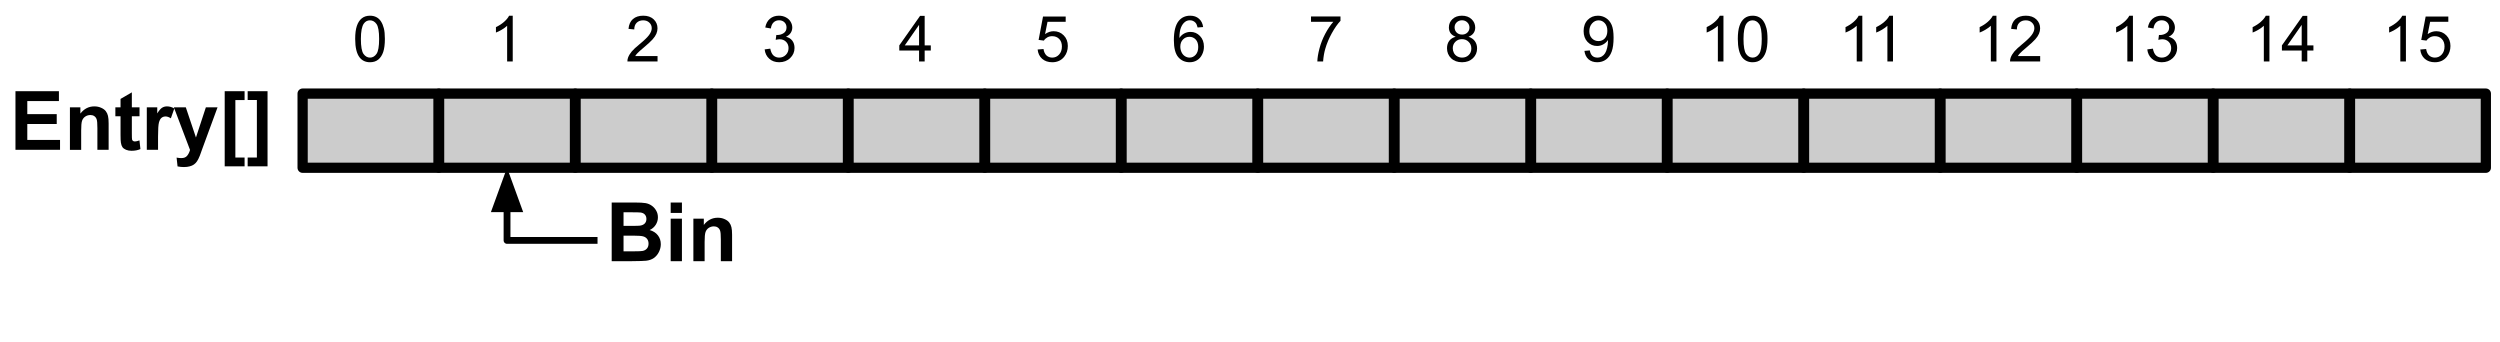
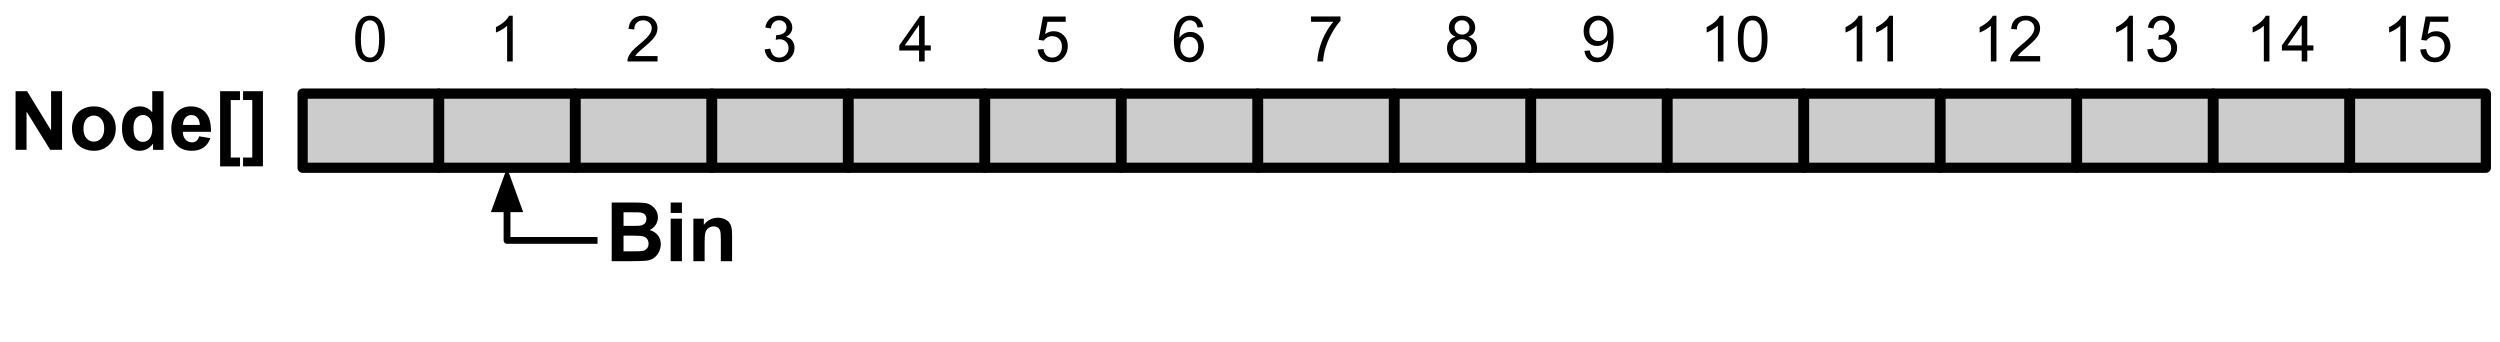
<svg xmlns="http://www.w3.org/2000/svg" version="1.1" viewBox="0.0 0.0 732.643 100.0" fill="none" stroke="none" stroke-linecap="square" stroke-miterlimit="10">
  <clipPath id="p.0">
    <path d="m0 0l732.643 0l0 100.0l-732.643 0l0 -100.0z" clip-rule="nonzero" />
  </clipPath>
  <g clip-path="url(#p.0)">
    <path fill="#000000" fill-opacity="0.0" d="m0 0l732.643 0l0 100.0l-732.643 0z" fill-rule="evenodd" />
    <path fill="#cccccc" d="m88.685 27.43l39.811 0l0 21.732l-39.811 0z" fill-rule="evenodd" />
    <path stroke="#000000" stroke-width="3.0" stroke-linejoin="round" stroke-linecap="butt" d="m88.685 27.43l39.811 0l0 21.732l-39.811 0z" fill-rule="evenodd" />
    <path fill="#000000" fill-opacity="0.0" d="m88.496 -8.913l40.0 0l0 40.0l-40.0 0z" fill-rule="evenodd" />
    <path fill="#000000" d="m104.089 11.413q0 -2.359 0.484 -3.797q0.484 -1.453 1.438 -2.234q0.969 -0.781 2.422 -0.781q1.078 0 1.891 0.438q0.812 0.422 1.328 1.25q0.531 0.812 0.828 1.984q0.312 1.156 0.312 3.141q0 2.359 -0.484 3.812q-0.484 1.438 -1.453 2.234q-0.953 0.781 -2.422 0.781q-1.922 0 -3.031 -1.391q-1.312 -1.672 -1.312 -5.438zm1.672 0q0 3.297 0.766 4.391q0.781 1.078 1.906 1.078q1.141 0 1.906 -1.094q0.766 -1.094 0.766 -4.375q0 -3.297 -0.766 -4.375q-0.766 -1.078 -1.922 -1.078q-1.125 0 -1.797 0.953q-0.859 1.219 -0.859 4.5z" fill-rule="nonzero" />
    <path fill="#cccccc" d="m128.685 27.43l39.811 0l0 21.732l-39.811 0z" fill-rule="evenodd" />
    <path stroke="#000000" stroke-width="3.0" stroke-linejoin="round" stroke-linecap="butt" d="m128.685 27.43l39.811 0l0 21.732l-39.811 0z" fill-rule="evenodd" />
    <path fill="#000000" fill-opacity="0.0" d="m128.496 -8.913l40.0 0l0 40.0l-40.0 0z" fill-rule="evenodd" />
    <path fill="#000000" d="m150.261 18.007l-1.641 0l0 -10.453q-0.594 0.563 -1.562 1.141q-0.953 0.562 -1.719 0.844l0 -1.594q1.375 -0.641 2.406 -1.562q1.031 -0.922 1.453 -1.781l1.062 0l0 13.406z" fill-rule="nonzero" />
    <path fill="#cccccc" d="m168.685 27.43l39.811 0l0 21.732l-39.811 0z" fill-rule="evenodd" />
    <path stroke="#000000" stroke-width="3.0" stroke-linejoin="round" stroke-linecap="butt" d="m168.685 27.43l39.811 0l0 21.732l-39.811 0z" fill-rule="evenodd" />
    <path fill="#000000" fill-opacity="0.0" d="m168.496 -8.913l40.0 0l0 40.0l-40.0 0z" fill-rule="evenodd" />
    <path fill="#000000" d="m192.699 16.428l0 1.578l-8.828 0q-0.016 -0.594 0.188 -1.141q0.344 -0.906 1.078 -1.781q0.75 -0.875 2.156 -2.016q2.172 -1.781 2.938 -2.828q0.766 -1.047 0.766 -1.969q0 -0.984 -0.703 -1.641q-0.688 -0.672 -1.812 -0.672q-1.188 0 -1.906 0.719q-0.703 0.703 -0.703 1.953l-1.688 -0.172q0.172 -1.891 1.297 -2.875q1.141 -0.984 3.031 -0.984q1.922 0 3.047 1.062q1.125 1.062 1.125 2.641q0 0.797 -0.328 1.578q-0.328 0.781 -1.094 1.641q-0.75 0.844 -2.531 2.344q-1.469 1.234 -1.891 1.688q-0.422 0.438 -0.688 0.875l6.547 0z" fill-rule="nonzero" />
    <path fill="#cccccc" d="m208.685 27.43l39.811 0l0 21.732l-39.811 0z" fill-rule="evenodd" />
    <path stroke="#000000" stroke-width="3.0" stroke-linejoin="round" stroke-linecap="butt" d="m208.685 27.43l39.811 0l0 21.732l-39.811 0z" fill-rule="evenodd" />
    <path fill="#000000" fill-opacity="0.0" d="m208.496 -8.913l40.0 0l0 40.0l-40.0 0z" fill-rule="evenodd" />
    <path fill="#000000" d="m224.089 14.475l1.641 -0.219q0.281 1.406 0.953 2.016q0.688 0.609 1.656 0.609q1.156 0 1.953 -0.797q0.797 -0.797 0.797 -1.984q0 -1.125 -0.734 -1.859q-0.734 -0.734 -1.875 -0.734q-0.469 0 -1.156 0.172l0.188 -1.438q0.156 0.016 0.266 0.016q1.047 0 1.875 -0.547q0.844 -0.547 0.844 -1.672q0 -0.906 -0.609 -1.5q-0.609 -0.594 -1.578 -0.594q-0.953 0 -1.594 0.609q-0.641 0.594 -0.812 1.797l-1.641 -0.297q0.297 -1.641 1.359 -2.547q1.062 -0.906 2.656 -0.906q1.094 0 2.0 0.469q0.922 0.469 1.406 1.281q0.5 0.812 0.5 1.719q0 0.859 -0.469 1.578q-0.469 0.703 -1.375 1.125q1.188 0.281 1.844 1.141q0.656 0.859 0.656 2.156q0 1.734 -1.281 2.953q-1.266 1.219 -3.219 1.219q-1.766 0 -2.922 -1.047q-1.156 -1.047 -1.328 -2.719z" fill-rule="nonzero" />
    <path fill="#cccccc" d="m248.685 27.43l39.811 0l0 21.732l-39.811 0z" fill-rule="evenodd" />
    <path stroke="#000000" stroke-width="3.0" stroke-linejoin="round" stroke-linecap="butt" d="m248.685 27.43l39.811 0l0 21.732l-39.811 0z" fill-rule="evenodd" />
    <path fill="#000000" fill-opacity="0.0" d="m248.496 -8.913l40.0 0l0 40.0l-40.0 0z" fill-rule="evenodd" />
    <path fill="#000000" d="m269.339 18.007l0 -3.203l-5.797 0l0 -1.5l6.094 -8.656l1.344 0l0 8.656l1.797 0l0 1.5l-1.797 0l0 3.203l-1.641 0zm0 -4.703l0 -6.016l-4.188 6.016l4.188 0z" fill-rule="nonzero" />
    <path fill="#cccccc" d="m288.685 27.43l39.811 0l0 21.732l-39.811 0z" fill-rule="evenodd" />
    <path stroke="#000000" stroke-width="3.0" stroke-linejoin="round" stroke-linecap="butt" d="m288.685 27.43l39.811 0l0 21.732l-39.811 0z" fill-rule="evenodd" />
    <path fill="#000000" fill-opacity="0.0" d="m288.496 -8.913l40.0 0l0 40.0l-40.0 0z" fill-rule="evenodd" />
    <path fill="#000000" d="m304.089 14.507l1.719 -0.141q0.188 1.25 0.875 1.891q0.703 0.625 1.688 0.625q1.188 0 2.0 -0.891q0.828 -0.891 0.828 -2.359q0 -1.406 -0.797 -2.219q-0.781 -0.812 -2.062 -0.812q-0.781 0 -1.422 0.359q-0.641 0.359 -1.0 0.938l-1.547 -0.203l1.297 -6.859l6.641 0l0 1.562l-5.328 0l-0.719 3.594q1.203 -0.844 2.516 -0.844q1.75 0 2.953 1.219q1.203 1.203 1.203 3.109q0 1.812 -1.047 3.141q-1.297 1.625 -3.516 1.625q-1.812 0 -2.969 -1.016q-1.156 -1.031 -1.312 -2.719z" fill-rule="nonzero" />
    <path fill="#cccccc" d="m328.685 27.43l39.811 0l0 21.732l-39.811 0z" fill-rule="evenodd" />
    <path stroke="#000000" stroke-width="3.0" stroke-linejoin="round" stroke-linecap="butt" d="m328.685 27.43l39.811 0l0 21.732l-39.811 0z" fill-rule="evenodd" />
    <path fill="#000000" fill-opacity="0.0" d="m328.496 -8.913l40.0 0l0 40.0l-40.0 0z" fill-rule="evenodd" />
    <path fill="#000000" d="m352.589 7.928l-1.625 0.125q-0.219 -0.969 -0.625 -1.406q-0.656 -0.703 -1.641 -0.703q-0.781 0 -1.375 0.438q-0.766 0.562 -1.219 1.656q-0.453 1.078 -0.469 3.078q0.594 -0.891 1.453 -1.328q0.859 -0.438 1.797 -0.438q1.641 0 2.781 1.203q1.156 1.203 1.156 3.109q0 1.266 -0.547 2.344q-0.531 1.078 -1.484 1.656q-0.938 0.578 -2.141 0.578q-2.062 0 -3.359 -1.5q-1.281 -1.516 -1.281 -4.984q0 -3.875 1.422 -5.625q1.25 -1.531 3.375 -1.531q1.562 0 2.562 0.891q1.016 0.875 1.219 2.438zm-6.688 5.75q0 0.844 0.359 1.625q0.359 0.766 1.0 1.172q0.641 0.406 1.359 0.406q1.031 0 1.781 -0.828q0.75 -0.844 0.75 -2.281q0 -1.391 -0.734 -2.188q-0.734 -0.797 -1.859 -0.797q-1.109 0 -1.891 0.797q-0.766 0.797 -0.766 2.094z" fill-rule="nonzero" />
    <path fill="#cccccc" d="m368.685 27.43l39.811 0l0 21.732l-39.811 0z" fill-rule="evenodd" />
    <path stroke="#000000" stroke-width="3.0" stroke-linejoin="round" stroke-linecap="butt" d="m368.685 27.43l39.811 0l0 21.732l-39.811 0z" fill-rule="evenodd" />
    <path fill="#000000" fill-opacity="0.0" d="m368.496 -8.913l40.0 0l0 40.0l-40.0 0z" fill-rule="evenodd" />
    <path fill="#000000" d="m384.199 6.397l0 -1.578l8.641 0l0 1.281q-1.281 1.359 -2.531 3.609q-1.25 2.25 -1.938 4.625q-0.484 1.672 -0.625 3.672l-1.688 0q0.031 -1.578 0.625 -3.812q0.594 -2.234 1.688 -4.297q1.109 -2.078 2.359 -3.5l-6.531 0z" fill-rule="nonzero" />
    <path fill="#cccccc" d="m408.685 27.43l39.811 0l0 21.732l-39.811 0z" fill-rule="evenodd" />
    <path stroke="#000000" stroke-width="3.0" stroke-linejoin="round" stroke-linecap="butt" d="m408.685 27.43l39.811 0l0 21.732l-39.811 0z" fill-rule="evenodd" />
    <path fill="#000000" fill-opacity="0.0" d="m408.496 -8.913l40.0 0l0 40.0l-40.0 0z" fill-rule="evenodd" />
    <path fill="#000000" d="m426.605 10.772q-1.016 -0.375 -1.516 -1.062q-0.484 -0.703 -0.484 -1.672q0 -1.453 1.047 -2.438q1.047 -1.0 2.781 -1.0q1.75 0 2.812 1.016q1.078 1.016 1.078 2.469q0 0.938 -0.5 1.625q-0.484 0.688 -1.469 1.062q1.219 0.391 1.859 1.281q0.656 0.891 0.656 2.141q0 1.703 -1.219 2.875q-1.219 1.172 -3.188 1.172q-1.984 0 -3.203 -1.172q-1.203 -1.172 -1.203 -2.922q0 -1.312 0.656 -2.188q0.672 -0.875 1.891 -1.188zm-0.328 -2.781q0 0.938 0.609 1.547q0.609 0.594 1.594 0.594q0.938 0 1.547 -0.594q0.609 -0.594 0.609 -1.453q0 -0.906 -0.625 -1.516q-0.625 -0.625 -1.562 -0.625q-0.938 0 -1.562 0.609q-0.609 0.594 -0.609 1.438zm-0.531 6.156q0 0.703 0.328 1.359q0.344 0.656 1.0 1.016q0.656 0.359 1.406 0.359q1.172 0 1.938 -0.75q0.766 -0.75 0.766 -1.922q0 -1.188 -0.797 -1.953q-0.781 -0.781 -1.953 -0.781q-1.156 0 -1.922 0.766q-0.766 0.766 -0.766 1.906z" fill-rule="nonzero" />
    <path fill="#cccccc" d="m448.685 27.43l39.811 0l0 21.732l-39.811 0z" fill-rule="evenodd" />
    <path stroke="#000000" stroke-width="3.0" stroke-linejoin="round" stroke-linecap="butt" d="m448.685 27.43l39.811 0l0 21.732l-39.811 0z" fill-rule="evenodd" />
    <path fill="#000000" fill-opacity="0.0" d="m448.496 -8.913l40.0 0l0 40.0l-40.0 0z" fill-rule="evenodd" />
    <path fill="#000000" d="m464.324 14.913l1.578 -0.141q0.203 1.109 0.766 1.609q0.562 0.5 1.453 0.5q0.75 0 1.312 -0.344q0.578 -0.344 0.938 -0.922q0.375 -0.578 0.609 -1.562q0.25 -0.984 0.25 -2.0q0 -0.109 0 -0.328q-0.5 0.781 -1.359 1.266q-0.844 0.484 -1.828 0.484q-1.672 0 -2.812 -1.203q-1.141 -1.203 -1.141 -3.172q0 -2.031 1.188 -3.266q1.203 -1.234 3.0 -1.234q1.312 0 2.391 0.703q1.078 0.703 1.641 2.0q0.562 1.297 0.562 3.75q0 2.562 -0.562 4.078q-0.562 1.516 -1.656 2.312q-1.094 0.797 -2.578 0.797q-1.562 0 -2.562 -0.875q-0.984 -0.875 -1.188 -2.453zm6.719 -5.891q0 -1.406 -0.75 -2.234q-0.75 -0.828 -1.812 -0.828q-1.094 0 -1.906 0.891q-0.812 0.891 -0.812 2.313q0 1.281 0.766 2.078q0.781 0.797 1.906 0.797q1.141 0 1.875 -0.797q0.734 -0.797 0.734 -2.219z" fill-rule="nonzero" />
    <path fill="#cccccc" d="m488.685 27.43l39.811 0l0 21.732l-39.811 0z" fill-rule="evenodd" />
    <path stroke="#000000" stroke-width="3.0" stroke-linejoin="round" stroke-linecap="butt" d="m488.685 27.43l39.811 0l0 21.732l-39.811 0z" fill-rule="evenodd" />
    <path fill="#000000" fill-opacity="0.0" d="m488.496 -8.913l40 0l0 40.0l-40 0z" fill-rule="evenodd" />
    <path fill="#000000" d="m505.073 18.007l-1.641 0l0 -10.453q-0.594 0.563 -1.562 1.141q-0.953 0.562 -1.719 0.844l0 -1.594q1.375 -0.641 2.406 -1.562q1.031 -0.922 1.453 -1.781l1.062 0l0 13.406zm4.204 -6.594q0 -2.359 0.484 -3.797q0.484 -1.453 1.438 -2.234q0.969 -0.781 2.422 -0.781q1.078 0 1.891 0.438q0.812 0.422 1.328 1.25q0.531 0.812 0.828 1.984q0.312 1.156 0.312 3.141q0 2.359 -0.484 3.812q-0.484 1.438 -1.453 2.234q-0.953 0.781 -2.422 0.781q-1.922 0 -3.031 -1.391q-1.312 -1.672 -1.312 -5.438zm1.672 0q0 3.297 0.766 4.391q0.781 1.078 1.906 1.078q1.141 0 1.906 -1.094q0.766 -1.094 0.766 -4.375q0 -3.297 -0.766 -4.375q-0.766 -1.078 -1.922 -1.078q-1.125 0 -1.797 0.953q-0.859 1.219 -0.859 4.5z" fill-rule="nonzero" />
    <path fill="#cccccc" d="m528.685 27.43l39.811 0l0 21.732l-39.811 0z" fill-rule="evenodd" />
    <path stroke="#000000" stroke-width="3.0" stroke-linejoin="round" stroke-linecap="butt" d="m528.685 27.43l39.811 0l0 21.732l-39.811 0z" fill-rule="evenodd" />
    <path fill="#000000" fill-opacity="0.0" d="m528.496 -8.913l40.0 0l0 40.0l-40.0 0z" fill-rule="evenodd" />
    <path fill="#000000" d="m545.766 18.007l-1.641 0l0 -10.453q-0.594 0.563 -1.562 1.141q-0.953 0.562 -1.719 0.844l0 -1.594q1.375 -0.641 2.406 -1.562q1.031 -0.922 1.453 -1.781l1.062 0l0 13.406zm8.99 0l-1.641 0l0 -10.453q-0.594 0.563 -1.562 1.141q-0.953 0.562 -1.719 0.844l0 -1.594q1.375 -0.641 2.406 -1.562q1.031 -0.922 1.453 -1.781l1.062 0l0 13.406z" fill-rule="nonzero" />
    <path fill="#cccccc" d="m568.685 27.43l39.811 0l0 21.732l-39.811 0z" fill-rule="evenodd" />
    <path stroke="#000000" stroke-width="3.0" stroke-linejoin="round" stroke-linecap="butt" d="m568.685 27.43l39.811 0l0 21.732l-39.811 0z" fill-rule="evenodd" />
    <path fill="#000000" fill-opacity="0.0" d="m568.496 -8.913l40.0 0l0 40.0l-40.0 0z" fill-rule="evenodd" />
    <path fill="#000000" d="m585.073 18.007l-1.641 0l0 -10.453q-0.594 0.563 -1.562 1.141q-0.953 0.562 -1.719 0.844l0 -1.594q1.375 -0.641 2.406 -1.562q1.031 -0.922 1.453 -1.781l1.062 0l0 13.406zm12.813 -1.578l0 1.578l-8.828 0q-0.016 -0.594 0.188 -1.141q0.344 -0.906 1.078 -1.781q0.75 -0.875 2.156 -2.016q2.172 -1.781 2.938 -2.828q0.766 -1.047 0.766 -1.969q0 -0.984 -0.703 -1.641q-0.688 -0.672 -1.812 -0.672q-1.188 0 -1.906 0.719q-0.703 0.703 -0.703 1.953l-1.688 -0.172q0.172 -1.891 1.297 -2.875q1.141 -0.984 3.031 -0.984q1.922 0 3.047 1.062q1.125 1.062 1.125 2.641q0 0.797 -0.328 1.578q-0.328 0.781 -1.094 1.641q-0.75 0.844 -2.531 2.344q-1.469 1.234 -1.891 1.688q-0.422 0.438 -0.688 0.875l6.547 0z" fill-rule="nonzero" />
    <path fill="#cccccc" d="m608.685 27.43l39.811 0l0 21.732l-39.811 0z" fill-rule="evenodd" />
    <path stroke="#000000" stroke-width="3.0" stroke-linejoin="round" stroke-linecap="butt" d="m608.685 27.43l39.811 0l0 21.732l-39.811 0z" fill-rule="evenodd" />
    <path fill="#000000" fill-opacity="0.0" d="m608.496 -8.913l40.0 0l0 40.0l-40.0 0z" fill-rule="evenodd" />
    <path fill="#000000" d="m625.073 18.007l-1.641 0l0 -10.453q-0.594 0.563 -1.562 1.141q-0.953 0.562 -1.719 0.844l0 -1.594q1.375 -0.641 2.406 -1.562q1.031 -0.922 1.453 -1.781l1.062 0l0 13.406zm4.204 -3.531l1.641 -0.219q0.281 1.406 0.953 2.016q0.688 0.609 1.656 0.609q1.156 0 1.953 -0.797q0.797 -0.797 0.797 -1.984q0 -1.125 -0.734 -1.859q-0.734 -0.734 -1.875 -0.734q-0.469 0 -1.156 0.172l0.188 -1.438q0.156 0.016 0.266 0.016q1.047 0 1.875 -0.547q0.844 -0.547 0.844 -1.672q0 -0.906 -0.609 -1.5q-0.609 -0.594 -1.578 -0.594q-0.953 0 -1.594 0.609q-0.641 0.594 -0.812 1.797l-1.641 -0.297q0.297 -1.641 1.359 -2.547q1.062 -0.906 2.656 -0.906q1.094 0 2.0 0.469q0.922 0.469 1.406 1.281q0.5 0.812 0.5 1.719q0 0.859 -0.469 1.578q-0.469 0.703 -1.375 1.125q1.188 0.281 1.844 1.141q0.656 0.859 0.656 2.156q0 1.734 -1.281 2.953q-1.266 1.219 -3.219 1.219q-1.766 0 -2.922 -1.047q-1.156 -1.047 -1.328 -2.719z" fill-rule="nonzero" />
    <path fill="#cccccc" d="m648.685 27.43l39.811 0l0 21.732l-39.811 0z" fill-rule="evenodd" />
    <path stroke="#000000" stroke-width="3.0" stroke-linejoin="round" stroke-linecap="butt" d="m648.685 27.43l39.811 0l0 21.732l-39.811 0z" fill-rule="evenodd" />
    <path fill="#000000" fill-opacity="0.0" d="m648.496 -8.913l40.0 0l0 40.0l-40.0 0z" fill-rule="evenodd" />
    <path fill="#000000" d="m665.073 18.007l-1.641 0l0 -10.453q-0.594 0.563 -1.562 1.141q-0.953 0.562 -1.719 0.844l0 -1.594q1.375 -0.641 2.406 -1.562q1.031 -0.922 1.453 -1.781l1.062 0l0 13.406zm9.454 0l0 -3.203l-5.797 0l0 -1.5l6.094 -8.656l1.344 0l0 8.656l1.797 0l0 1.5l-1.797 0l0 3.203l-1.641 0zm0 -4.703l0 -6.016l-4.188 6.016l4.188 0z" fill-rule="nonzero" />
    <path fill="#cccccc" d="m688.685 27.43l39.811 0l0 21.732l-39.811 0z" fill-rule="evenodd" />
    <path stroke="#000000" stroke-width="3.0" stroke-linejoin="round" stroke-linecap="butt" d="m688.685 27.43l39.811 0l0 21.732l-39.811 0z" fill-rule="evenodd" />
    <path fill="#000000" fill-opacity="0.0" d="m688.496 -8.913l40.0 0l0 40.0l-40.0 0z" fill-rule="evenodd" />
    <path fill="#000000" d="m705.073 18.007l-1.641 0l0 -10.453q-0.594 0.563 -1.562 1.141q-0.953 0.562 -1.719 0.844l0 -1.594q1.375 -0.641 2.406 -1.562q1.031 -0.922 1.453 -1.781l1.062 0l0 13.406zm4.204 -3.5l1.719 -0.141q0.188 1.25 0.875 1.891q0.703 0.625 1.688 0.625q1.188 0 2.0 -0.891q0.828 -0.891 0.828 -2.359q0 -1.406 -0.797 -2.219q-0.781 -0.812 -2.062 -0.812q-0.781 0 -1.422 0.359q-0.641 0.359 -1.0 0.938l-1.547 -0.203l1.297 -6.859l6.641 0l0 1.562l-5.328 0l-0.719 3.594q1.203 -0.844 2.516 -0.844q1.75 0 2.953 1.219q1.203 1.203 1.203 3.109q0 1.812 -1.047 3.141q-1.297 1.625 -3.516 1.625q-1.812 0 -2.969 -1.016q-1.156 -1.031 -1.312 -2.719z" fill-rule="nonzero" />
    <path fill="#000000" fill-opacity="0.0" d="m-6.218 11.869l110.362 0l0 43.528l-110.362 0z" fill-rule="evenodd" />
-     <path fill="#000000" d="m4.532 43.909l0 -17.188l12.734 0l0 2.906l-9.266 0l0 3.812l8.625 0l0 2.891l-8.625 0l0 4.688l9.594 0l0 2.891l-13.062 0zm27.305 0l-3.297 0l0 -6.359q0 -2.016 -0.219 -2.594q-0.203 -0.594 -0.688 -0.922q-0.469 -0.328 -1.125 -0.328q-0.859 0 -1.547 0.469q-0.672 0.469 -0.922 1.25q-0.25 0.766 -0.25 2.844l0 5.641l-3.297 0l0 -12.453l3.062 0l0 1.828q1.625 -2.109 4.094 -2.109q1.094 0 1.984 0.406q0.906 0.391 1.375 1.0q0.469 0.609 0.641 1.391q0.188 0.766 0.188 2.203l0 7.734zm9.051 -12.453l0 2.625l-2.25 0l0 5.016q0 1.531 0.062 1.781q0.062 0.25 0.281 0.422q0.234 0.156 0.562 0.156q0.453 0 1.328 -0.312l0.281 2.547q-1.156 0.5 -2.609 0.5q-0.891 0 -1.609 -0.297q-0.703 -0.297 -1.047 -0.766q-0.328 -0.484 -0.453 -1.297q-0.109 -0.578 -0.109 -2.312l0 -5.438l-1.516 0l0 -2.625l1.516 0l0 -2.469l3.312 -1.922l0 4.391l2.25 0zm5.43 12.453l-3.297 0l0 -12.453l3.062 0l0 1.781q0.781 -1.266 1.406 -1.656q0.641 -0.406 1.438 -0.406q1.125 0 2.156 0.625l-1.016 2.875q-0.828 -0.547 -1.547 -0.547q-0.688 0 -1.172 0.391q-0.484 0.375 -0.766 1.375q-0.266 1.0 -0.266 4.172l0 3.844zm4.637 -12.453l3.5 0l2.969 8.844l2.906 -8.844l3.422 0l-4.406 11.984l-0.781 2.172q-0.438 1.094 -0.828 1.656q-0.391 0.578 -0.906 0.938q-0.5 0.359 -1.25 0.547q-0.734 0.203 -1.672 0.203q-0.953 0 -1.875 -0.188l-0.281 -2.578q0.766 0.141 1.391 0.141q1.141 0 1.688 -0.672q0.562 -0.672 0.859 -1.719l-4.734 -12.484zm14.895 17.297l0 -22.031l5.828 0l0 2.594l-2.703 0l0 16.844l2.703 0l0 2.594l-5.828 0zm12.555 -22.031l0 22.031l-5.828 0l0 -2.594l2.703 0l0 -16.859l-2.703 0l0 -2.578l5.828 0z" fill-rule="nonzero" />
+     <path fill="#000000" d="m4.563 43.909l0 -17.188l3.375 0l7.031 11.484l0 -11.484l3.219 0l0 17.188l-3.469 0l-6.938 -11.203l0 11.203l-3.219 0zm16.52 -6.406q0 -1.641 0.797 -3.172q0.812 -1.531 2.297 -2.344q1.484 -0.812 3.312 -0.812q2.828 0 4.625 1.844q1.812 1.828 1.812 4.625q0 2.828 -1.828 4.688q-1.828 1.859 -4.594 1.859q-1.703 0 -3.266 -0.766q-1.547 -0.781 -2.359 -2.266q-0.797 -1.5 -0.797 -3.656zm3.375 0.188q0 1.844 0.875 2.828q0.875 0.984 2.172 0.984q1.281 0 2.156 -0.984q0.875 -0.984 0.875 -2.859q0 -1.828 -0.875 -2.812q-0.875 -0.984 -2.156 -0.984q-1.297 0 -2.172 0.984q-0.875 0.984 -0.875 2.844zm23.457 6.219l-3.062 0l0 -1.828q-0.766 1.062 -1.797 1.594q-1.031 0.516 -2.094 0.516q-2.141 0 -3.672 -1.719q-1.531 -1.734 -1.531 -4.828q0 -3.172 1.484 -4.812q1.5 -1.656 3.766 -1.656q2.094 0 3.609 1.734l0 -6.188l3.297 0l0 17.188zm-8.797 -6.5q0 2.0 0.562 2.891q0.797 1.281 2.219 1.281q1.141 0 1.938 -0.953q0.797 -0.969 0.797 -2.891q0 -2.156 -0.781 -3.094q-0.766 -0.938 -1.969 -0.938q-1.172 0 -1.969 0.938q-0.797 0.922 -0.797 2.766zm19.254 2.531l3.281 0.562q-0.641 1.797 -2.016 2.75q-1.359 0.938 -3.406 0.938q-3.25 0 -4.797 -2.125q-1.234 -1.703 -1.234 -4.281q0 -3.094 1.609 -4.844q1.625 -1.766 4.094 -1.766q2.781 0 4.375 1.844q1.609 1.828 1.547 5.609l-8.25 0q0.031 1.469 0.797 2.281q0.766 0.812 1.891 0.812q0.781 0 1.297 -0.422q0.531 -0.422 0.812 -1.359zm0.188 -3.328q-0.047 -1.422 -0.75 -2.156q-0.703 -0.75 -1.703 -0.75q-1.078 0 -1.781 0.781q-0.703 0.781 -0.688 2.125l4.922 0zm5.941 12.141l0 -22.031l5.828 0l0 2.594l-2.703 0l0 16.844l2.703 0l0 2.594l-5.828 0zm12.555 -22.031l0 22.031l-5.828 0l0 -2.594l2.703 0l0 -16.859l-2.703 0l0 -2.578l5.828 0z" fill-rule="nonzero" />
    <path fill="#000000" fill-opacity="0.0" d="m168.496 44.499l74.646 0l0 46.11l-74.646 0z" fill-rule="evenodd" />
    <path fill="#000000" d="m179.262 59.351l6.859 0q2.047 0 3.047 0.172q1.0 0.172 1.781 0.719q0.797 0.531 1.328 1.438q0.531 0.891 0.531 2.0q0 1.203 -0.656 2.219q-0.656 1.0 -1.766 1.516q1.578 0.453 2.422 1.562q0.844 1.094 0.844 2.578q0 1.172 -0.547 2.281q-0.547 1.109 -1.5 1.781q-0.938 0.656 -2.312 0.797q-0.875 0.094 -4.188 0.125l-5.844 0l0 -17.188zm3.469 2.859l0 3.984l2.266 0q2.031 0 2.516 -0.062q0.891 -0.109 1.406 -0.609q0.516 -0.516 0.516 -1.344q0 -0.797 -0.453 -1.297q-0.438 -0.5 -1.297 -0.609q-0.516 -0.062 -2.969 -0.062l-1.984 0zm0 6.844l0 4.594l3.203 0q1.875 0 2.375 -0.109q0.781 -0.141 1.266 -0.688q0.484 -0.547 0.484 -1.453q0 -0.781 -0.375 -1.312q-0.375 -0.547 -1.094 -0.781q-0.703 -0.25 -3.062 -0.25l-2.797 0zm13.816 -6.656l0 -3.047l3.297 0l0 3.047l-3.297 0zm0 14.141l0 -12.453l3.297 0l0 12.453l-3.297 0zm17.996 0l-3.297 0l0 -6.359q0 -2.016 -0.219 -2.594q-0.203 -0.594 -0.688 -0.922q-0.469 -0.328 -1.125 -0.328q-0.859 0 -1.547 0.469q-0.672 0.469 -0.922 1.25q-0.25 0.766 -0.25 2.844l0 5.641l-3.297 0l0 -12.453l3.062 0l0 1.828q1.625 -2.109 4.094 -2.109q1.094 0 1.984 0.406q0.906 0.391 1.375 1.0q0.469 0.609 0.641 1.391q0.188 0.766 0.188 2.203l0 7.734z" fill-rule="nonzero" />
    <path fill="#000000" fill-opacity="0.0" d="m175.11 70.454l-26.52 0l0 -21.291" fill-rule="evenodd" />
    <path stroke="#000000" stroke-width="2.0" stroke-linejoin="round" stroke-linecap="butt" d="m175.11 70.454l-26.52 0l0 -9.291" fill-rule="evenodd" />
    <path fill="#000000" stroke="#000000" stroke-width="2.0" stroke-linecap="butt" d="m151.894 61.163l-3.303 -9.076l-3.303 9.076z" fill-rule="evenodd" />
  </g>
</svg>
